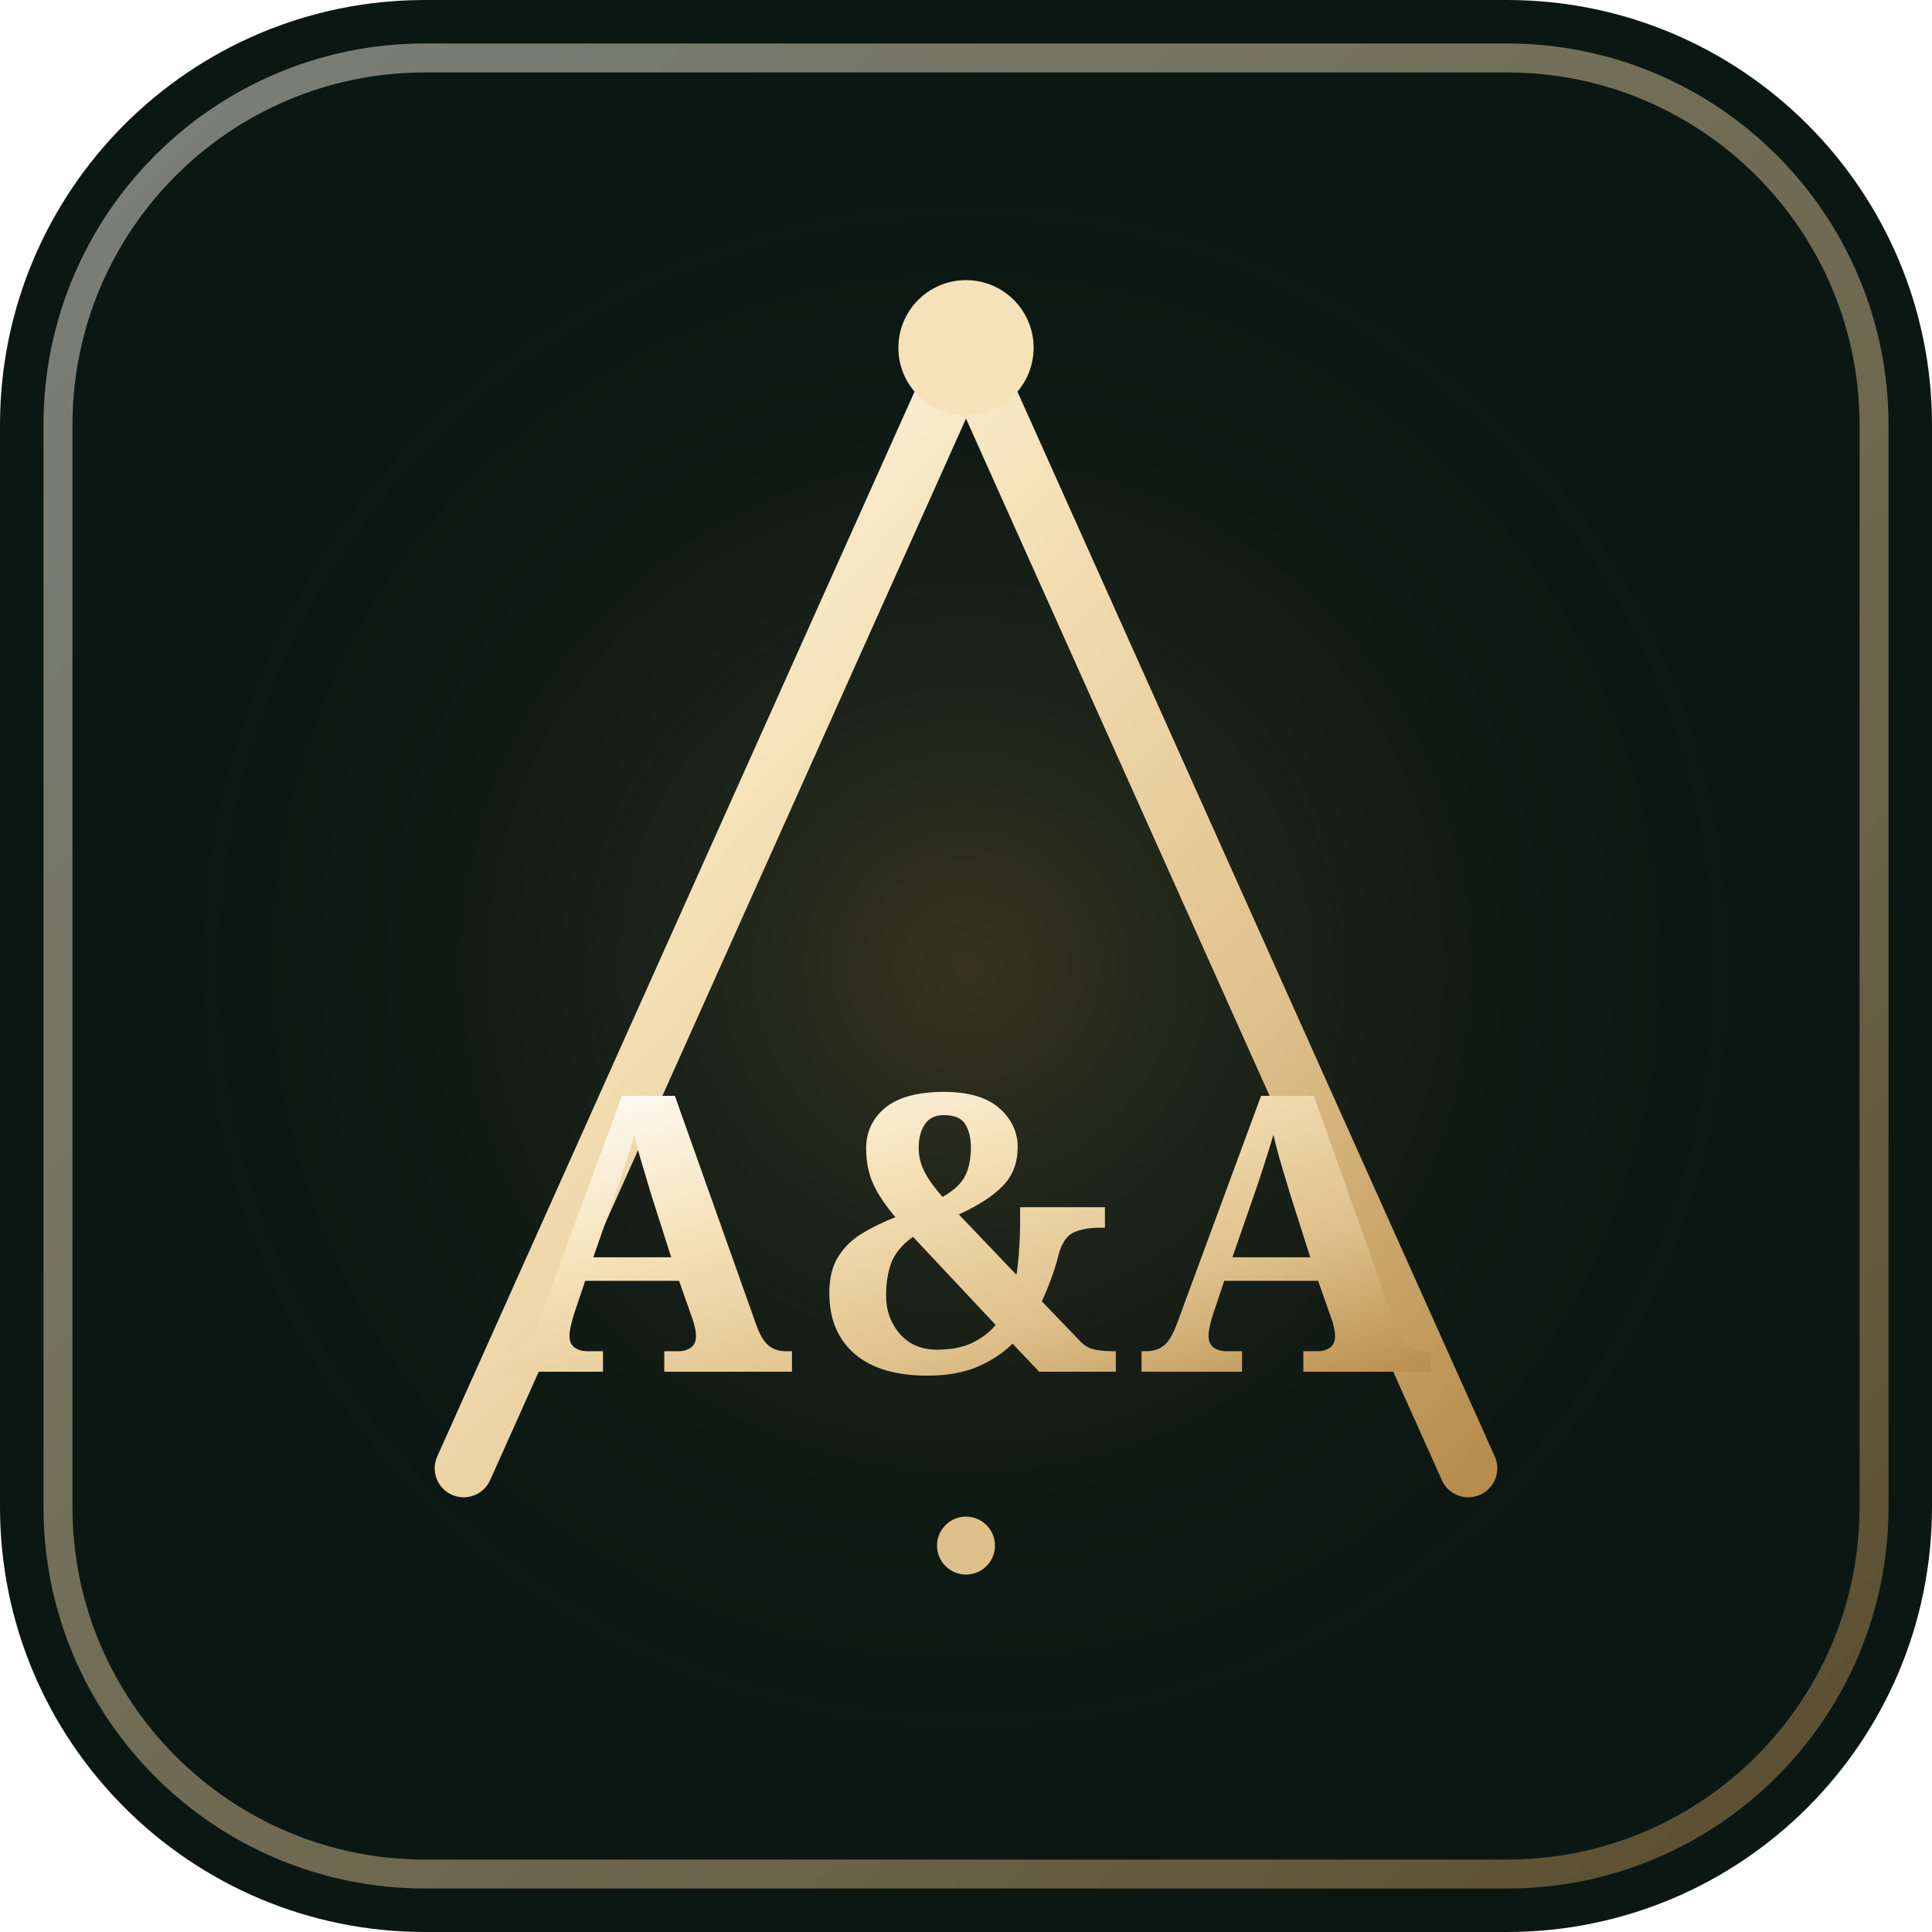
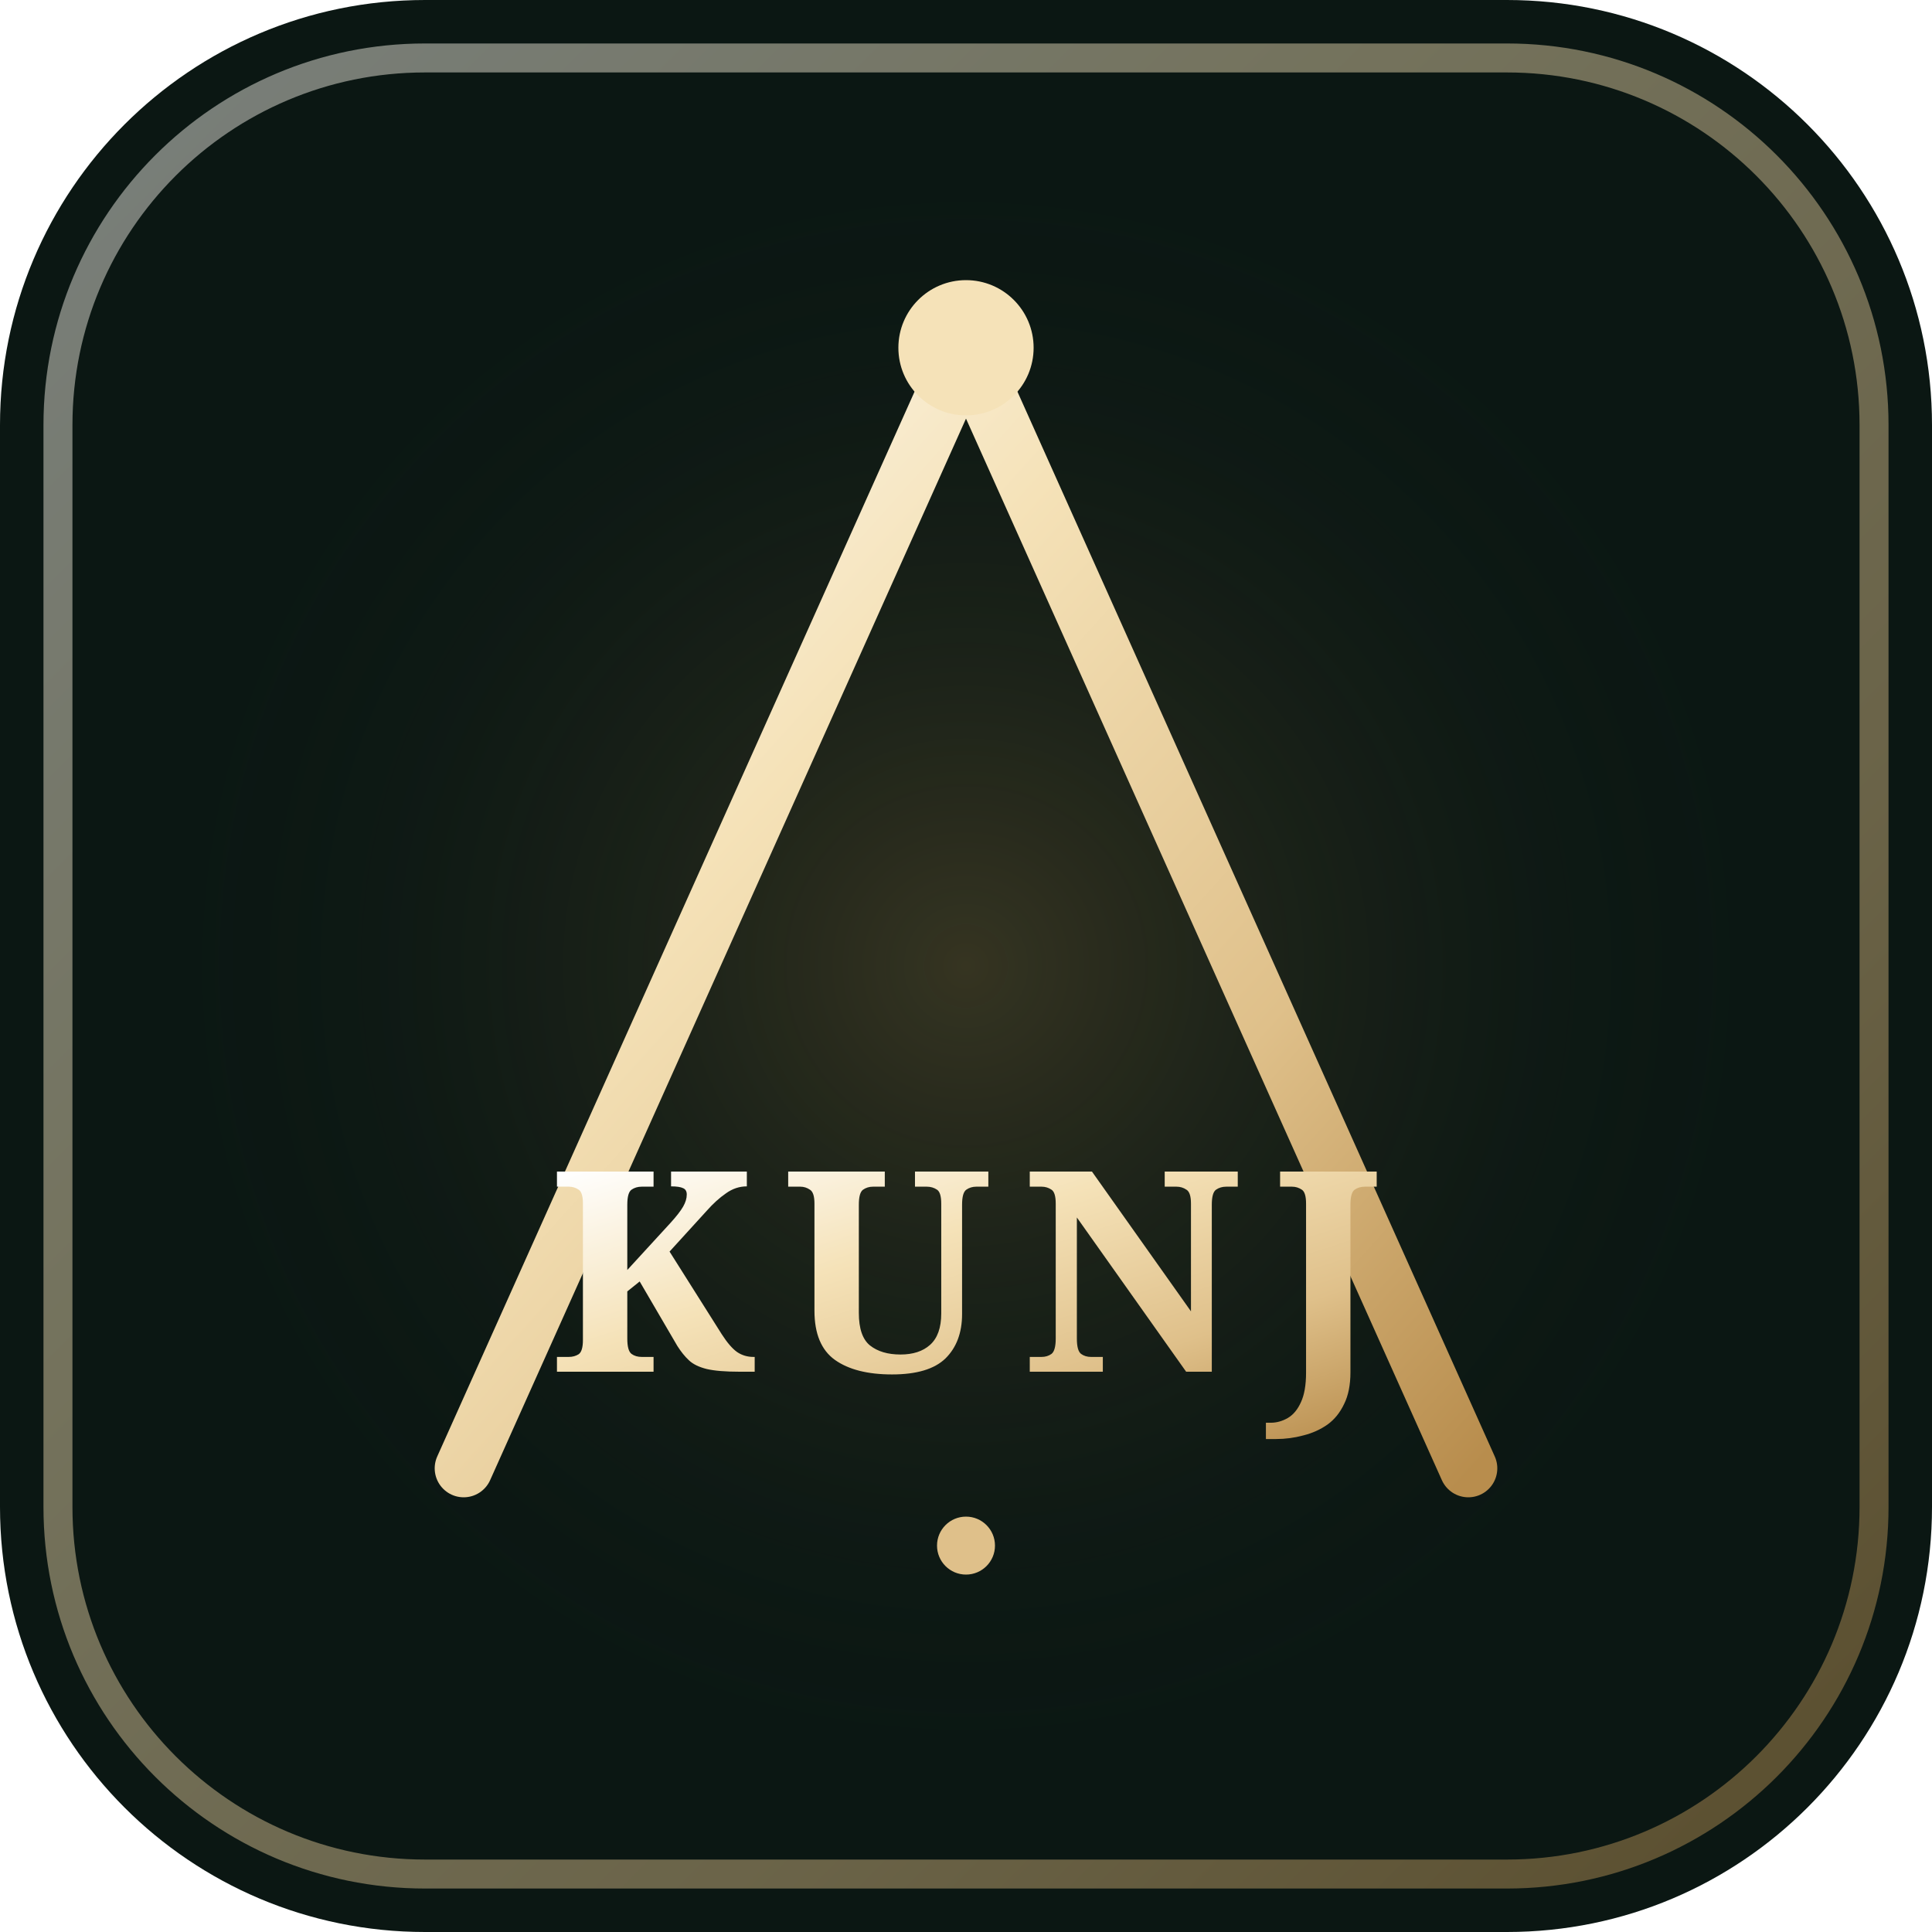
<svg xmlns="http://www.w3.org/2000/svg" viewBox="0 0 100 100" width="100" height="100">
  <defs>
-     <linearGradient id="aaGold" x1="0%" y1="0%" x2="100%" y2="100%">
+     <linearGradient id="kunjGold" x1="0%" y1="0%" x2="100%" y2="100%">
      <stop offset="0%" stop-color="#ffffff" />
      <stop offset="35%" stop-color="#f5e2b8" />
      <stop offset="70%" stop-color="#dfc08a" />
      <stop offset="100%" stop-color="#b88d4d" />
    </linearGradient>
-     <radialGradient id="aaGlow" cx="50%" cy="50%" r="50%">
+     <radialGradient id="kunjGlow" cx="50%" cy="50%" r="50%">
      <stop offset="0%" stop-color="#b88d4d" stop-opacity="0.25" />
      <stop offset="100%" stop-color="#0b1713" stop-opacity="0" />
    </radialGradient>
  </defs>
  <rect width="100" height="100" rx="22" fill="#0b1713" />
-   <rect x="3" y="3" width="94" height="94" rx="19" fill="none" stroke="url(#aaGold)" stroke-width="1.5" stroke-opacity="0.45" />
-   <circle cx="50" cy="50" r="42" fill="url(#aaGlow)" />
-   <path d="M24 76 L50 18 L76 76" fill="none" stroke="url(#aaGold)" stroke-width="3" stroke-linecap="round" stroke-linejoin="round" />
-   <line x1="32" y1="58" x2="68" y2="58" stroke="url(#aaGold)" stroke-width="2.5" stroke-linecap="round" />
+   <rect x="3" y="3" width="94" height="94" rx="19" fill="none" stroke="url(#kunjGold)" stroke-width="1.5" stroke-opacity="0.45" />
+   <circle cx="50" cy="50" r="42" fill="url(#kunjGlow)" />
+   <path d="M24 76 L50 18 L76 76" fill="none" stroke="url(#kunjGold)" stroke-width="3" stroke-linecap="round" stroke-linejoin="round" />
+   <line x1="32" y1="58" x2="68" y2="58" stroke="url(#kunjGold)" stroke-width="2.5" stroke-linecap="round" />
  <circle cx="50" cy="18" r="3.5" fill="#f5e2b8" />
-   <text x="50" y="71" font-family="'Cormorant Garamond', Georgia, serif" font-size="20" font-weight="700" fill="url(#aaGold)" text-anchor="middle" letter-spacing="1">A&amp;A</text>
+   <text x="50" y="71" font-family="'Cormorant Garamond', Georgia, serif" font-size="14.5" font-weight="700" fill="url(#kunjGold)" text-anchor="middle" letter-spacing="1.5">KUNJ</text>
  <circle cx="50" cy="80" r="1.5" fill="#dfc08a" />
</svg>
